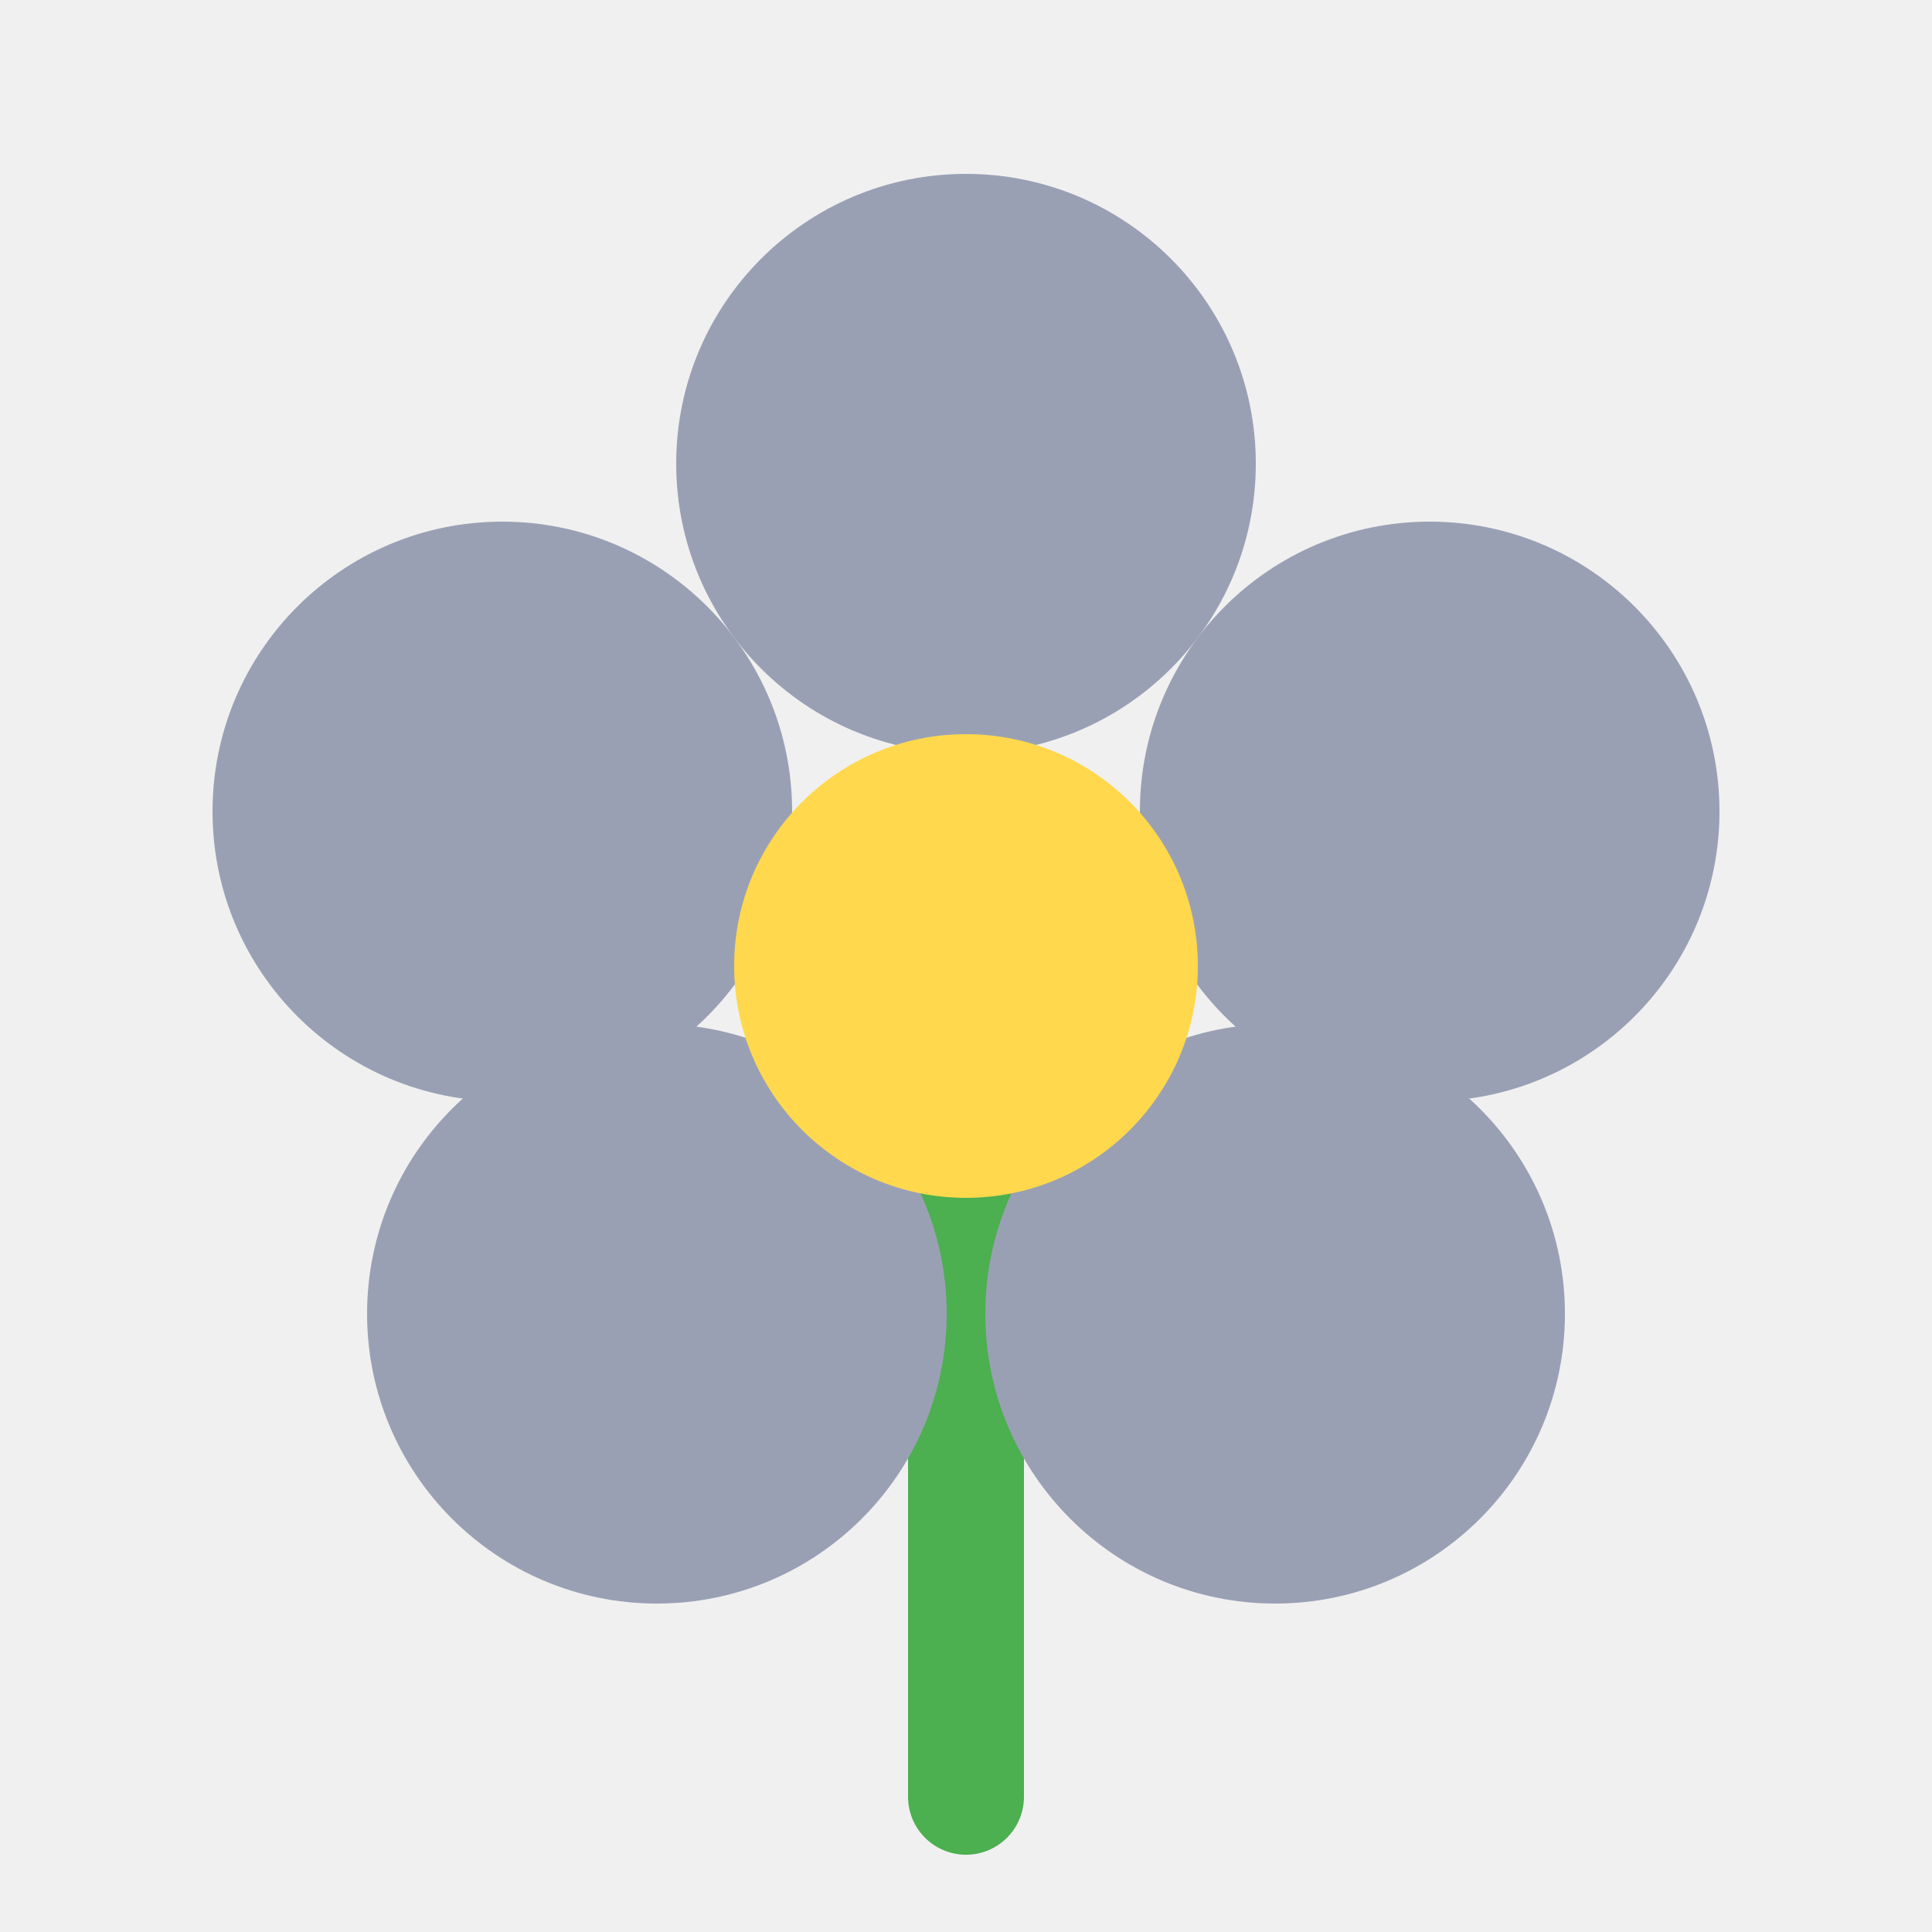
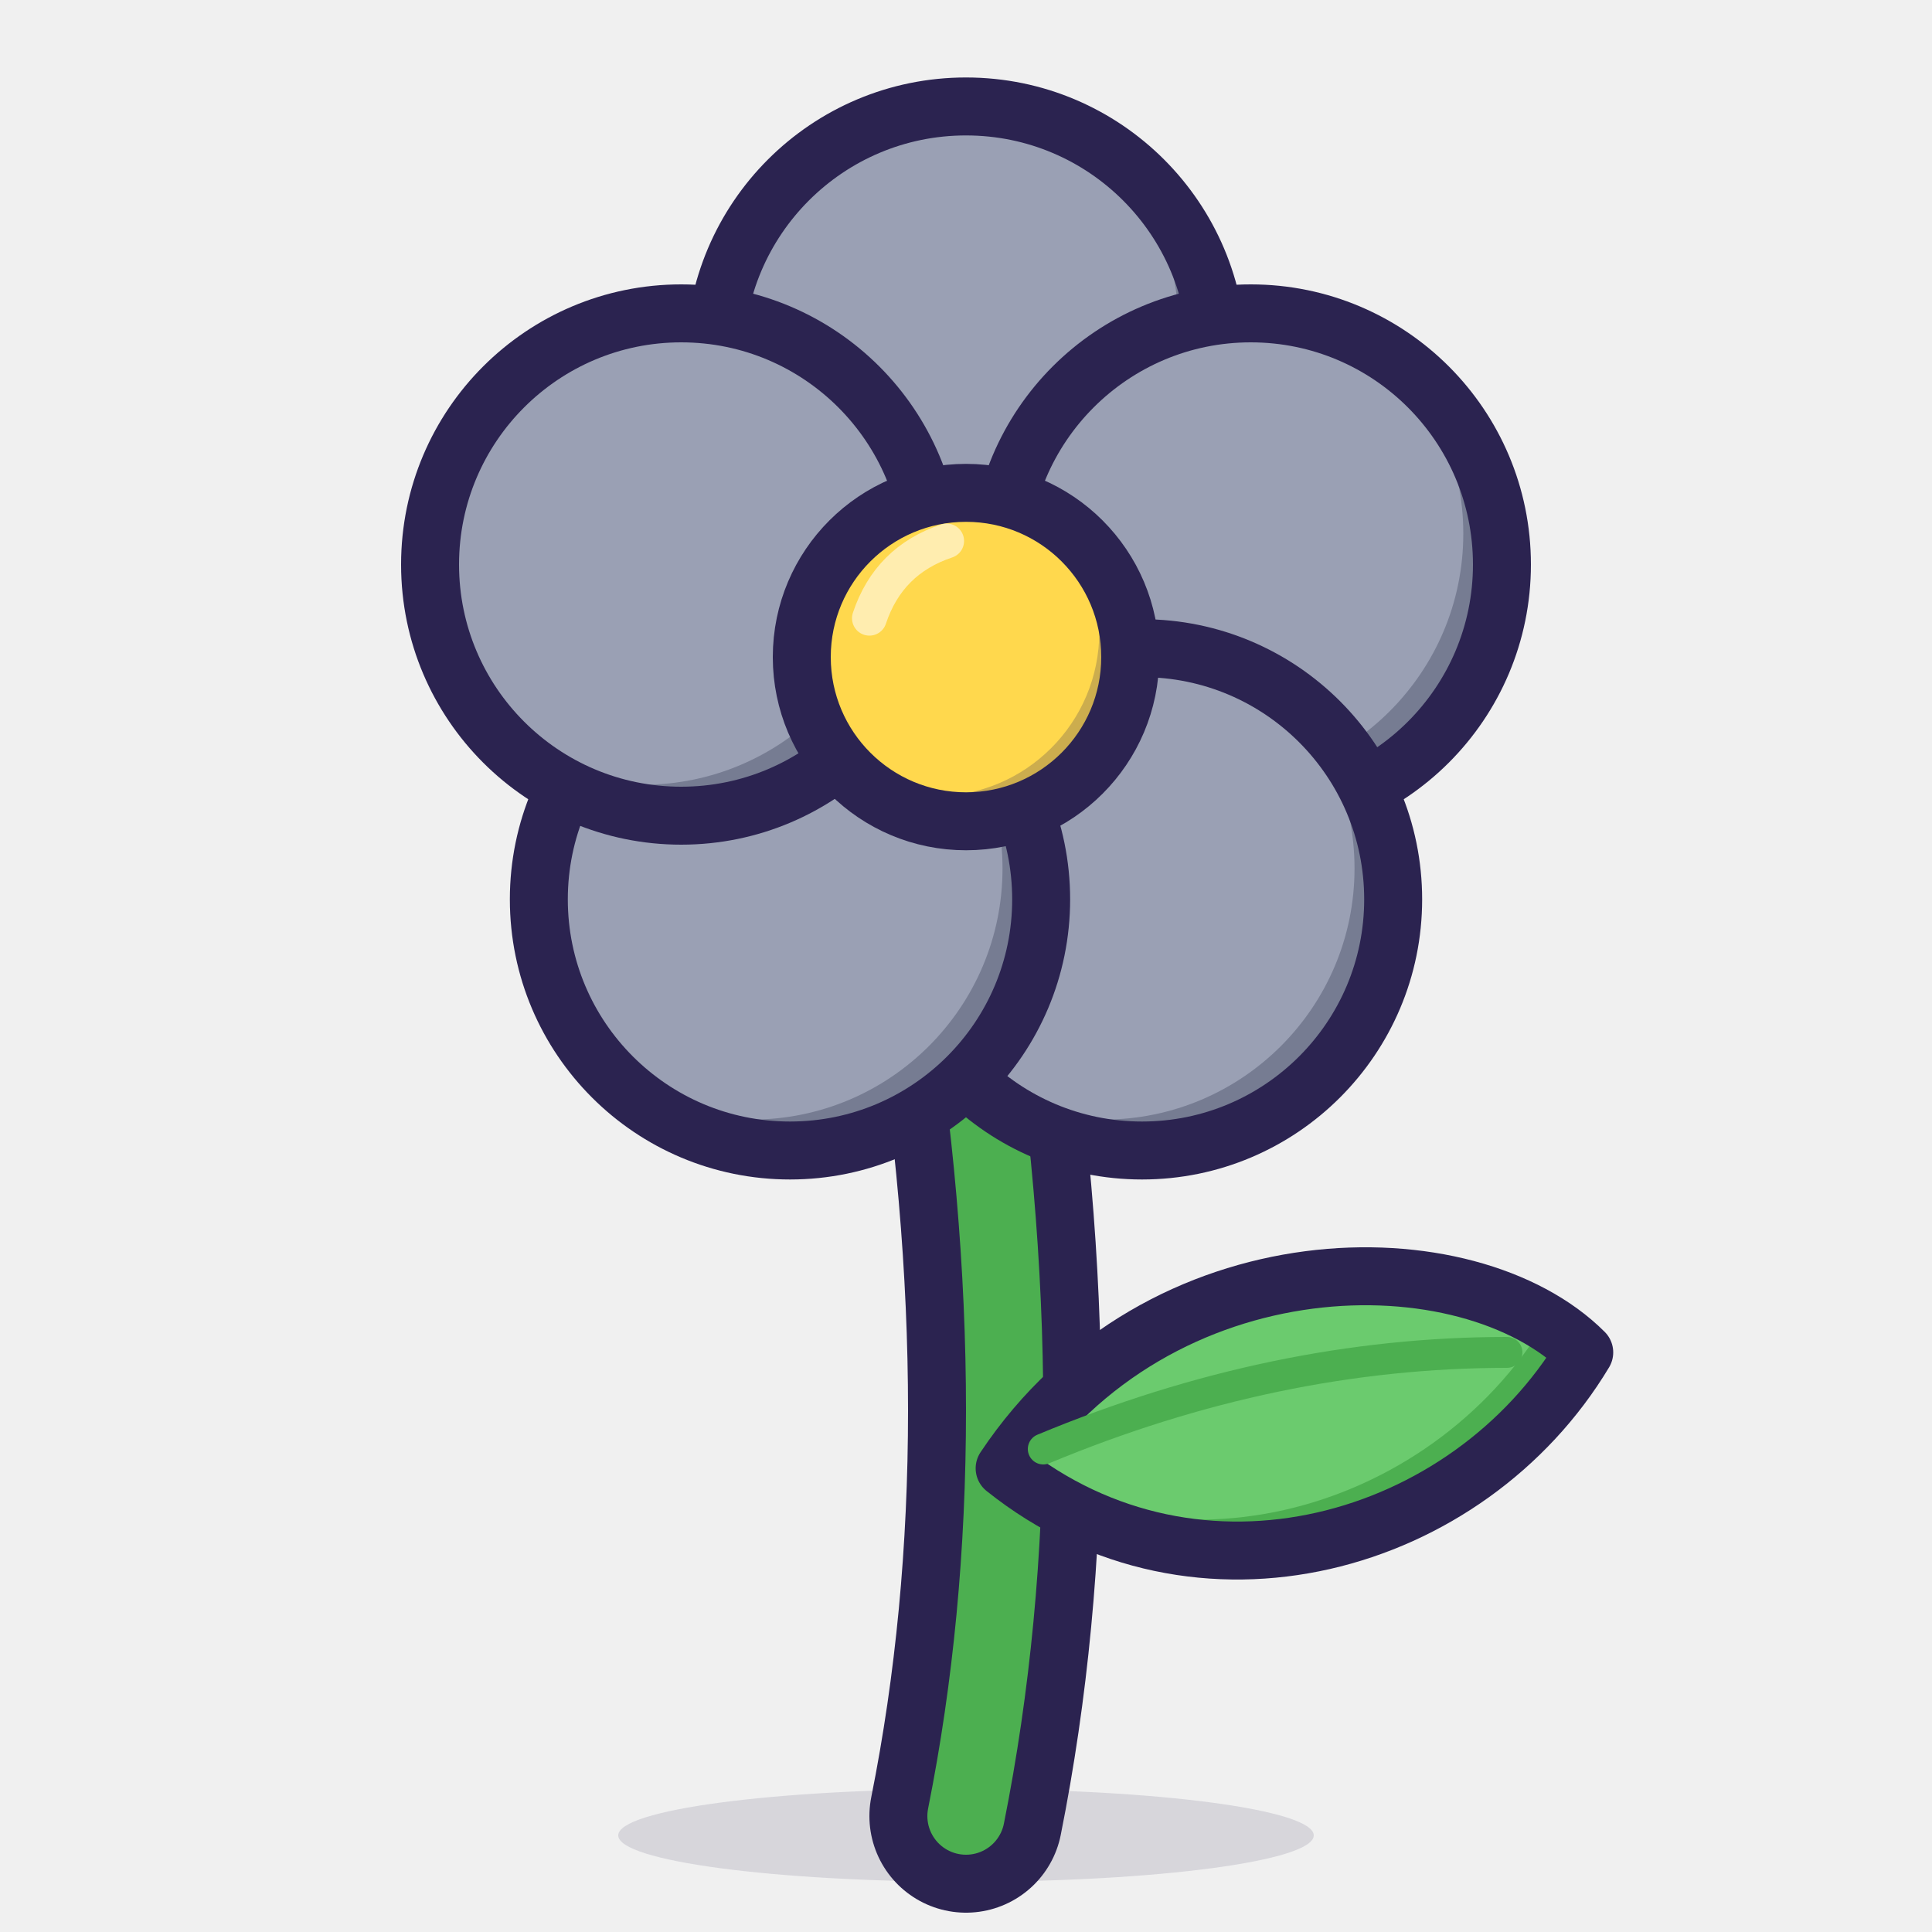
<svg xmlns="http://www.w3.org/2000/svg" viewBox="0 0 100 100" width="100" height="100">
-   <rect x="47" y="52" width="6" height="44" rx="3" fill="#4CAF50" />
-   <circle cx="50" cy="24" r="15" fill="#9AA0B4" stroke="none" stroke-width="2" />
-   <circle cx="74" cy="42" r="15" fill="#9AA0B4" stroke="none" stroke-width="2" />
-   <circle cx="66" cy="68" r="15" fill="#9AA0B4" stroke="none" stroke-width="2" />
-   <circle cx="34" cy="68" r="15" fill="#9AA0B4" stroke="none" stroke-width="2" />
-   <circle cx="26" cy="42" r="15" fill="#9AA0B4" stroke="none" stroke-width="2" />
-   <circle cx="50" cy="50" r="12" fill="#FFD84D" />
+   <ellipse cx="50" cy="95" rx="18" ry="2.4" fill="#2B2350" opacity="0.13" />
+   <path d="M50 50 Q54 74 50 94" fill="none" stroke="#2B2350" stroke-width="10" stroke-linecap="round" stroke-linejoin="round" />
+   <path d="M50 50 Q54 74 50 94" fill="none" stroke="#4CAF50" stroke-width="4" stroke-linecap="round" stroke-linejoin="round" />
+   <clipPath id="c1">
+     <path d="M52 76 C60 64 76 64 82 70 C76 80 62 84 52 76 Z" />
+   </clipPath>
+   <path d="M52 76 C60 64 76 64 82 70 C76 80 62 84 52 76 Z" fill="#4CAF50" />
+   <g clip-path="url(#c1)">
+     <path d="M52 76 C60 64 76 64 82 70 C76 80 62 84 52 76 Z" fill="#6BCB6E" transform="translate(-2 -1.6)" />
+   </g>
+   <path d="M52 76 C60 64 76 64 82 70 C76 80 62 84 52 76 Z" fill="none" stroke="#2B2350" stroke-width="3" stroke-linejoin="round" stroke-linecap="round" />
+   <path d="M54 75 Q66 70 78 70" fill="none" stroke="#4CAF50" stroke-width="1.6" stroke-linecap="round" stroke-linejoin="round" />
+   <clipPath id="c2">
+     <path d="M37.00 18.50 A13 13 0 1 1 37.00 18.52 Z" />
+   </clipPath>
+   <path d="M37.00 18.50 A13 13 0 1 1 37.00 18.52 Z" fill="#767C92" />
+   <g clip-path="url(#c2)">
+     <path d="M37.00 18.50 A13 13 0 1 1 37.00 18.52 Z" fill="#9AA0B4" transform="translate(-2 -1.6)" />
+   </g>
+   <path d="M37.00 18.50 A13 13 0 1 1 37.00 18.52 Z" fill="none" stroke="#2B2350" stroke-width="3" stroke-linejoin="round" stroke-linecap="round" />
+   <clipPath id="c3">
+     <path d="M51.74 29.21 A13 13 0 1 1 51.74 29.23 Z" />
+   </clipPath>
+   <path d="M51.74 29.21 A13 13 0 1 1 51.74 29.23 Z" fill="#767C92" />
+   <g clip-path="url(#c3)">
+     <path d="M51.74 29.21 A13 13 0 1 1 51.74 29.23 Z" fill="#9AA0B4" transform="translate(-2 -1.6)" />
+   </g>
+   <path d="M51.74 29.21 A13 13 0 1 1 51.74 29.23 Z" fill="none" stroke="#2B2350" stroke-width="3" stroke-linejoin="round" stroke-linecap="round" />
+   <clipPath id="c4">
+     <path d="M46.11 46.54 A13 13 0 1 1 46.11 46.56 Z" />
+   </clipPath>
+   <path d="M46.11 46.54 A13 13 0 1 1 46.11 46.56 Z" fill="#767C92" />
+   <g clip-path="url(#c4)">
+     <path d="M46.11 46.54 A13 13 0 1 1 46.11 46.56 Z" fill="#9AA0B4" transform="translate(-2 -1.6)" />
+   </g>
+   <path d="M46.11 46.54 A13 13 0 1 1 46.11 46.56 Z" fill="none" stroke="#2B2350" stroke-width="3" stroke-linejoin="round" stroke-linecap="round" />
+   <clipPath id="c5">
+     <path d="M27.89 46.54 A13 13 0 1 1 27.89 46.56 Z" />
+   </clipPath>
+   <path d="M27.89 46.54 A13 13 0 1 1 27.89 46.56 Z" fill="#767C92" />
+   <g clip-path="url(#c5)">
+     <path d="M27.89 46.54 A13 13 0 1 1 27.89 46.56 Z" fill="#9AA0B4" transform="translate(-2 -1.6)" />
+   </g>
+   <path d="M27.89 46.54 A13 13 0 1 1 27.89 46.56 Z" fill="none" stroke="#2B2350" stroke-width="3" stroke-linejoin="round" stroke-linecap="round" />
+   <clipPath id="c6">
+     <path d="M22.26 29.21 A13 13 0 1 1 22.26 29.23 Z" />
+   </clipPath>
+   <path d="M22.26 29.21 A13 13 0 1 1 22.26 29.23 Z" fill="#767C92" />
+   <g clip-path="url(#c6)">
+     <path d="M22.26 29.21 A13 13 0 1 1 22.26 29.23 Z" fill="#9AA0B4" transform="translate(-2 -1.6)" />
+   </g>
+   <path d="M22.26 29.21 A13 13 0 1 1 22.26 29.23 Z" fill="none" stroke="#2B2350" stroke-width="3" stroke-linejoin="round" stroke-linecap="round" />
+   <clipPath id="c7">
+     <path d="M41.50 34.00 A8.5 8.5 0 1 1 41.50 34.02 Z" />
+   </clipPath>
+   <path d="M41.50 34.00 A8.5 8.5 0 1 1 41.50 34.02 Z" fill="#CCAD4E" />
+   <g clip-path="url(#c7)">
+     <path d="M41.50 34.00 A8.5 8.5 0 1 1 41.50 34.02 Z" fill="#FFD84D" transform="translate(-1.6 -1.3)" />
+   </g>
+   <path d="M41.50 34.00 A8.5 8.5 0 1 1 41.50 34.02 Z" fill="none" stroke="#2B2350" stroke-width="3" stroke-linejoin="round" stroke-linecap="round" />
+   <path d="M45 32 Q46 29 49 28" fill="none" stroke="#FFFFFF" stroke-width="1.8" stroke-linecap="round" stroke-linejoin="round" opacity="0.55" />
</svg>
